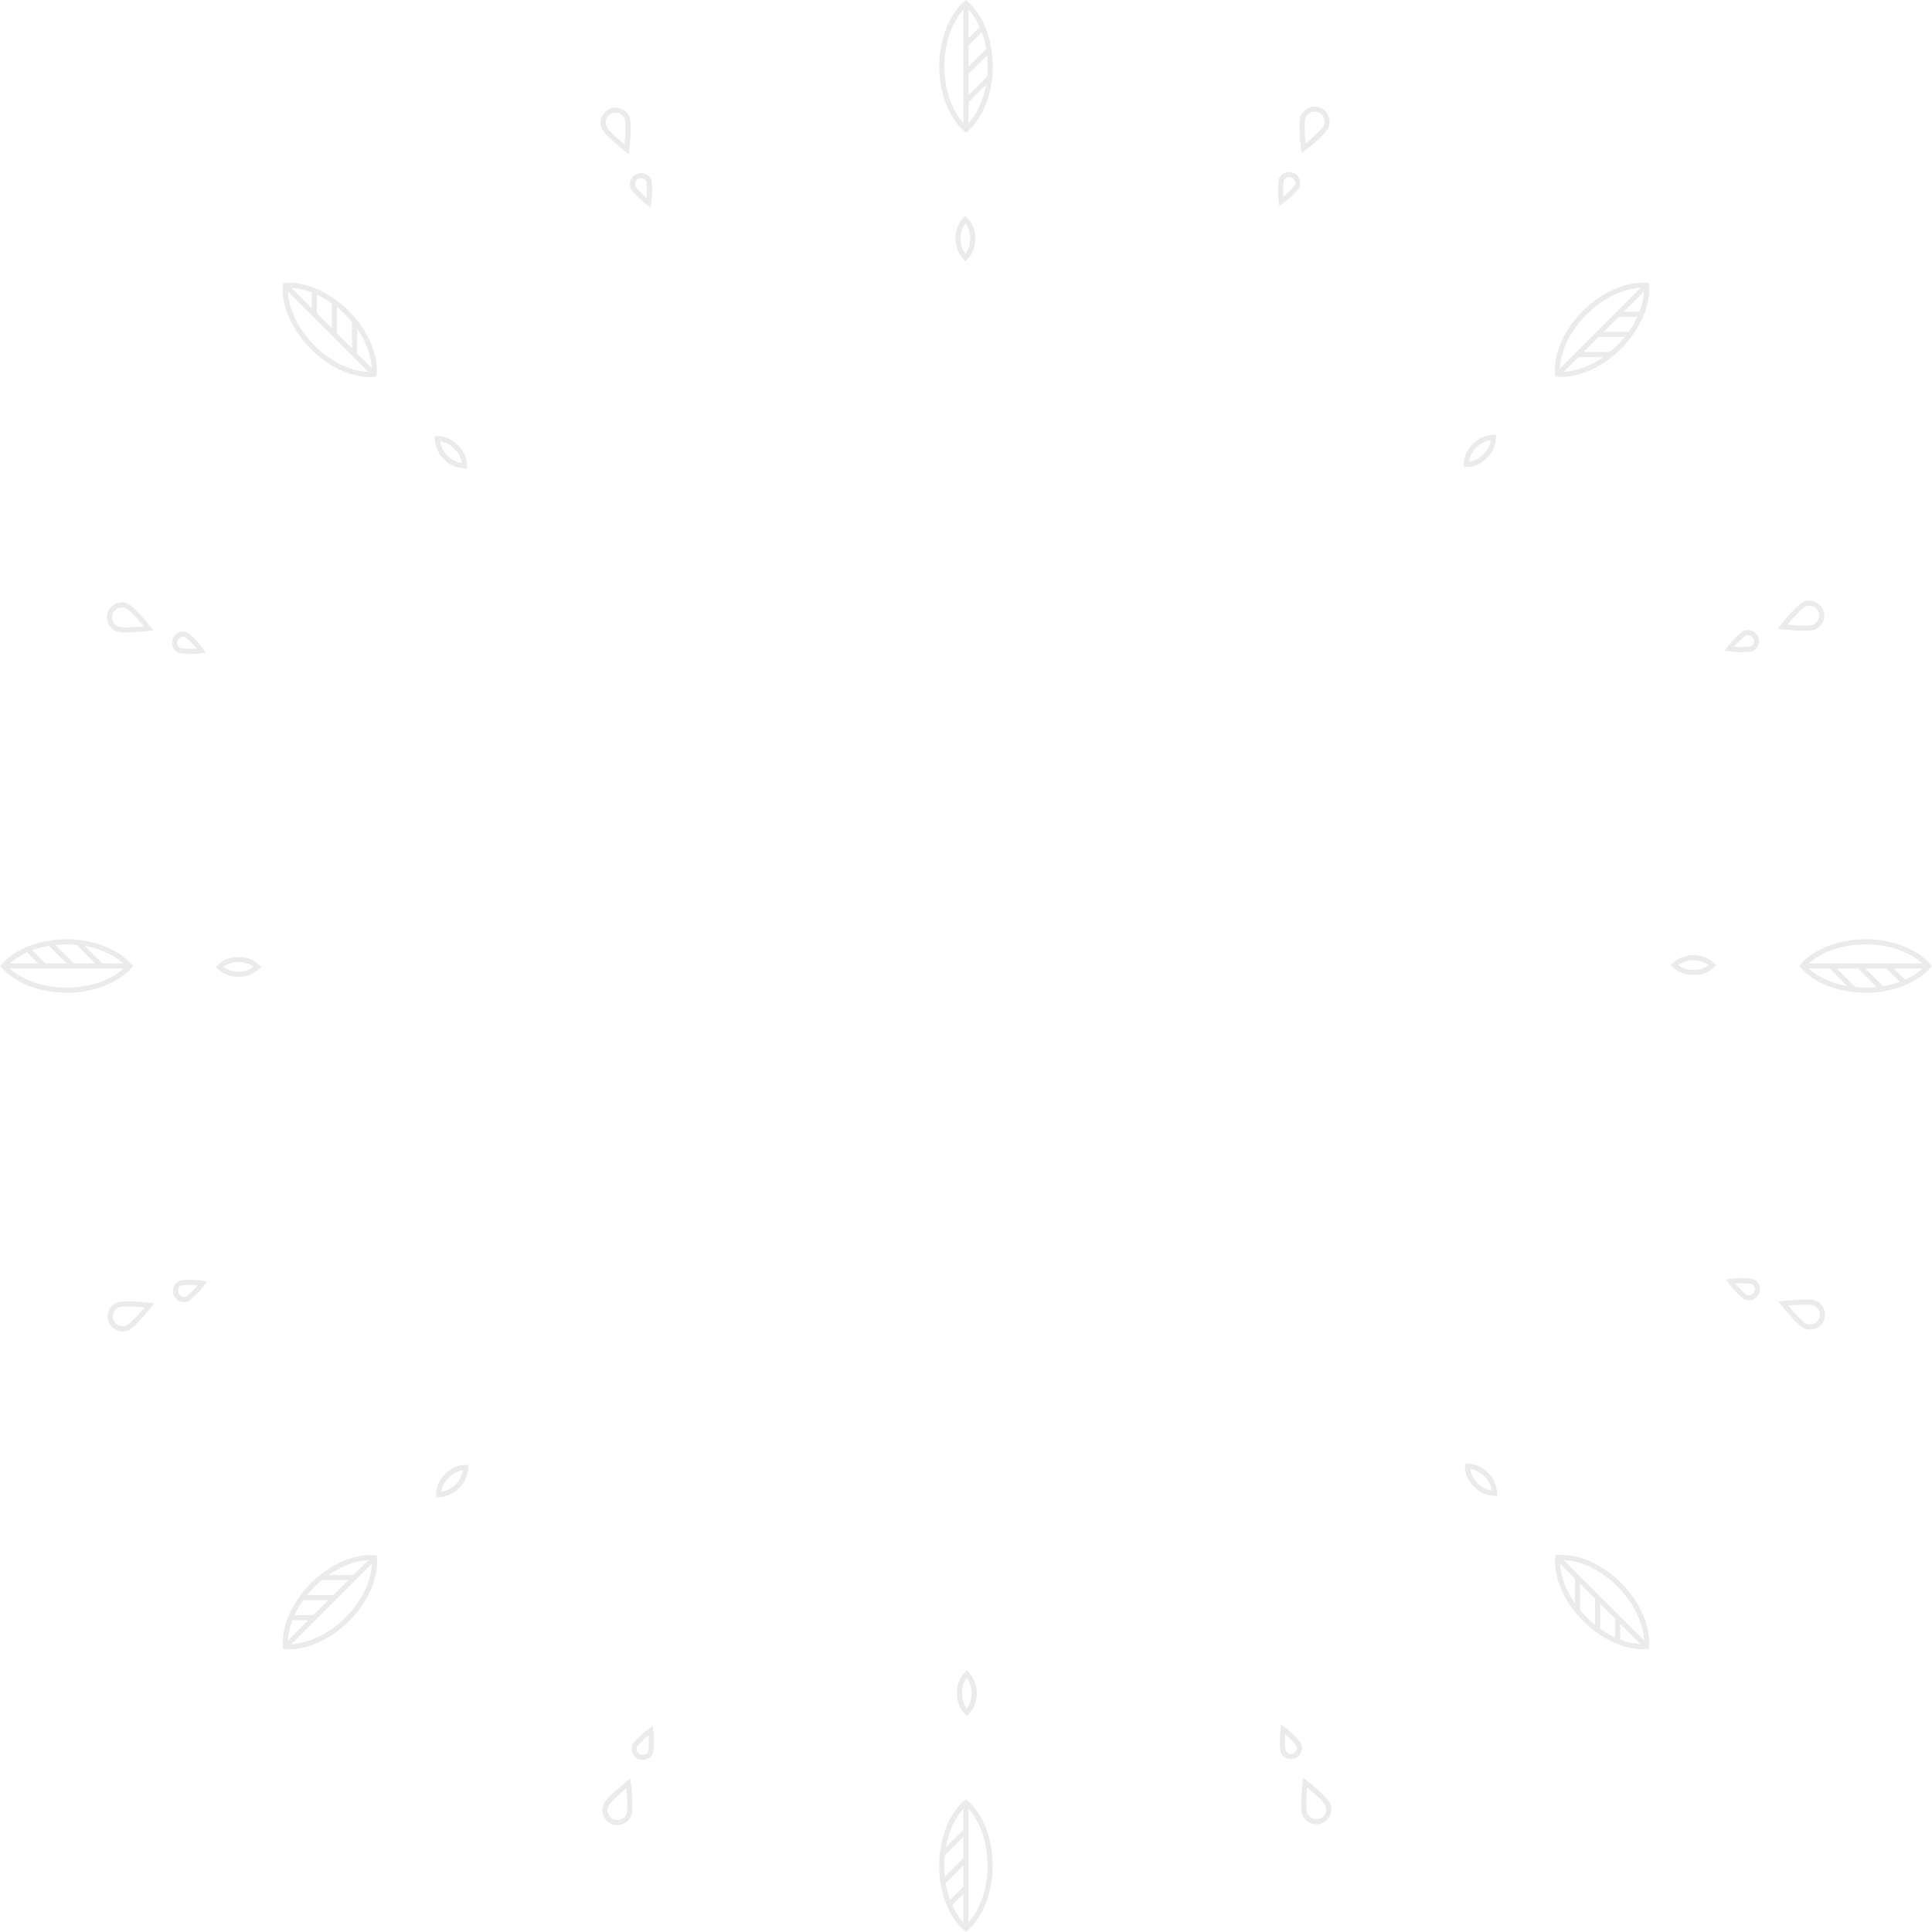
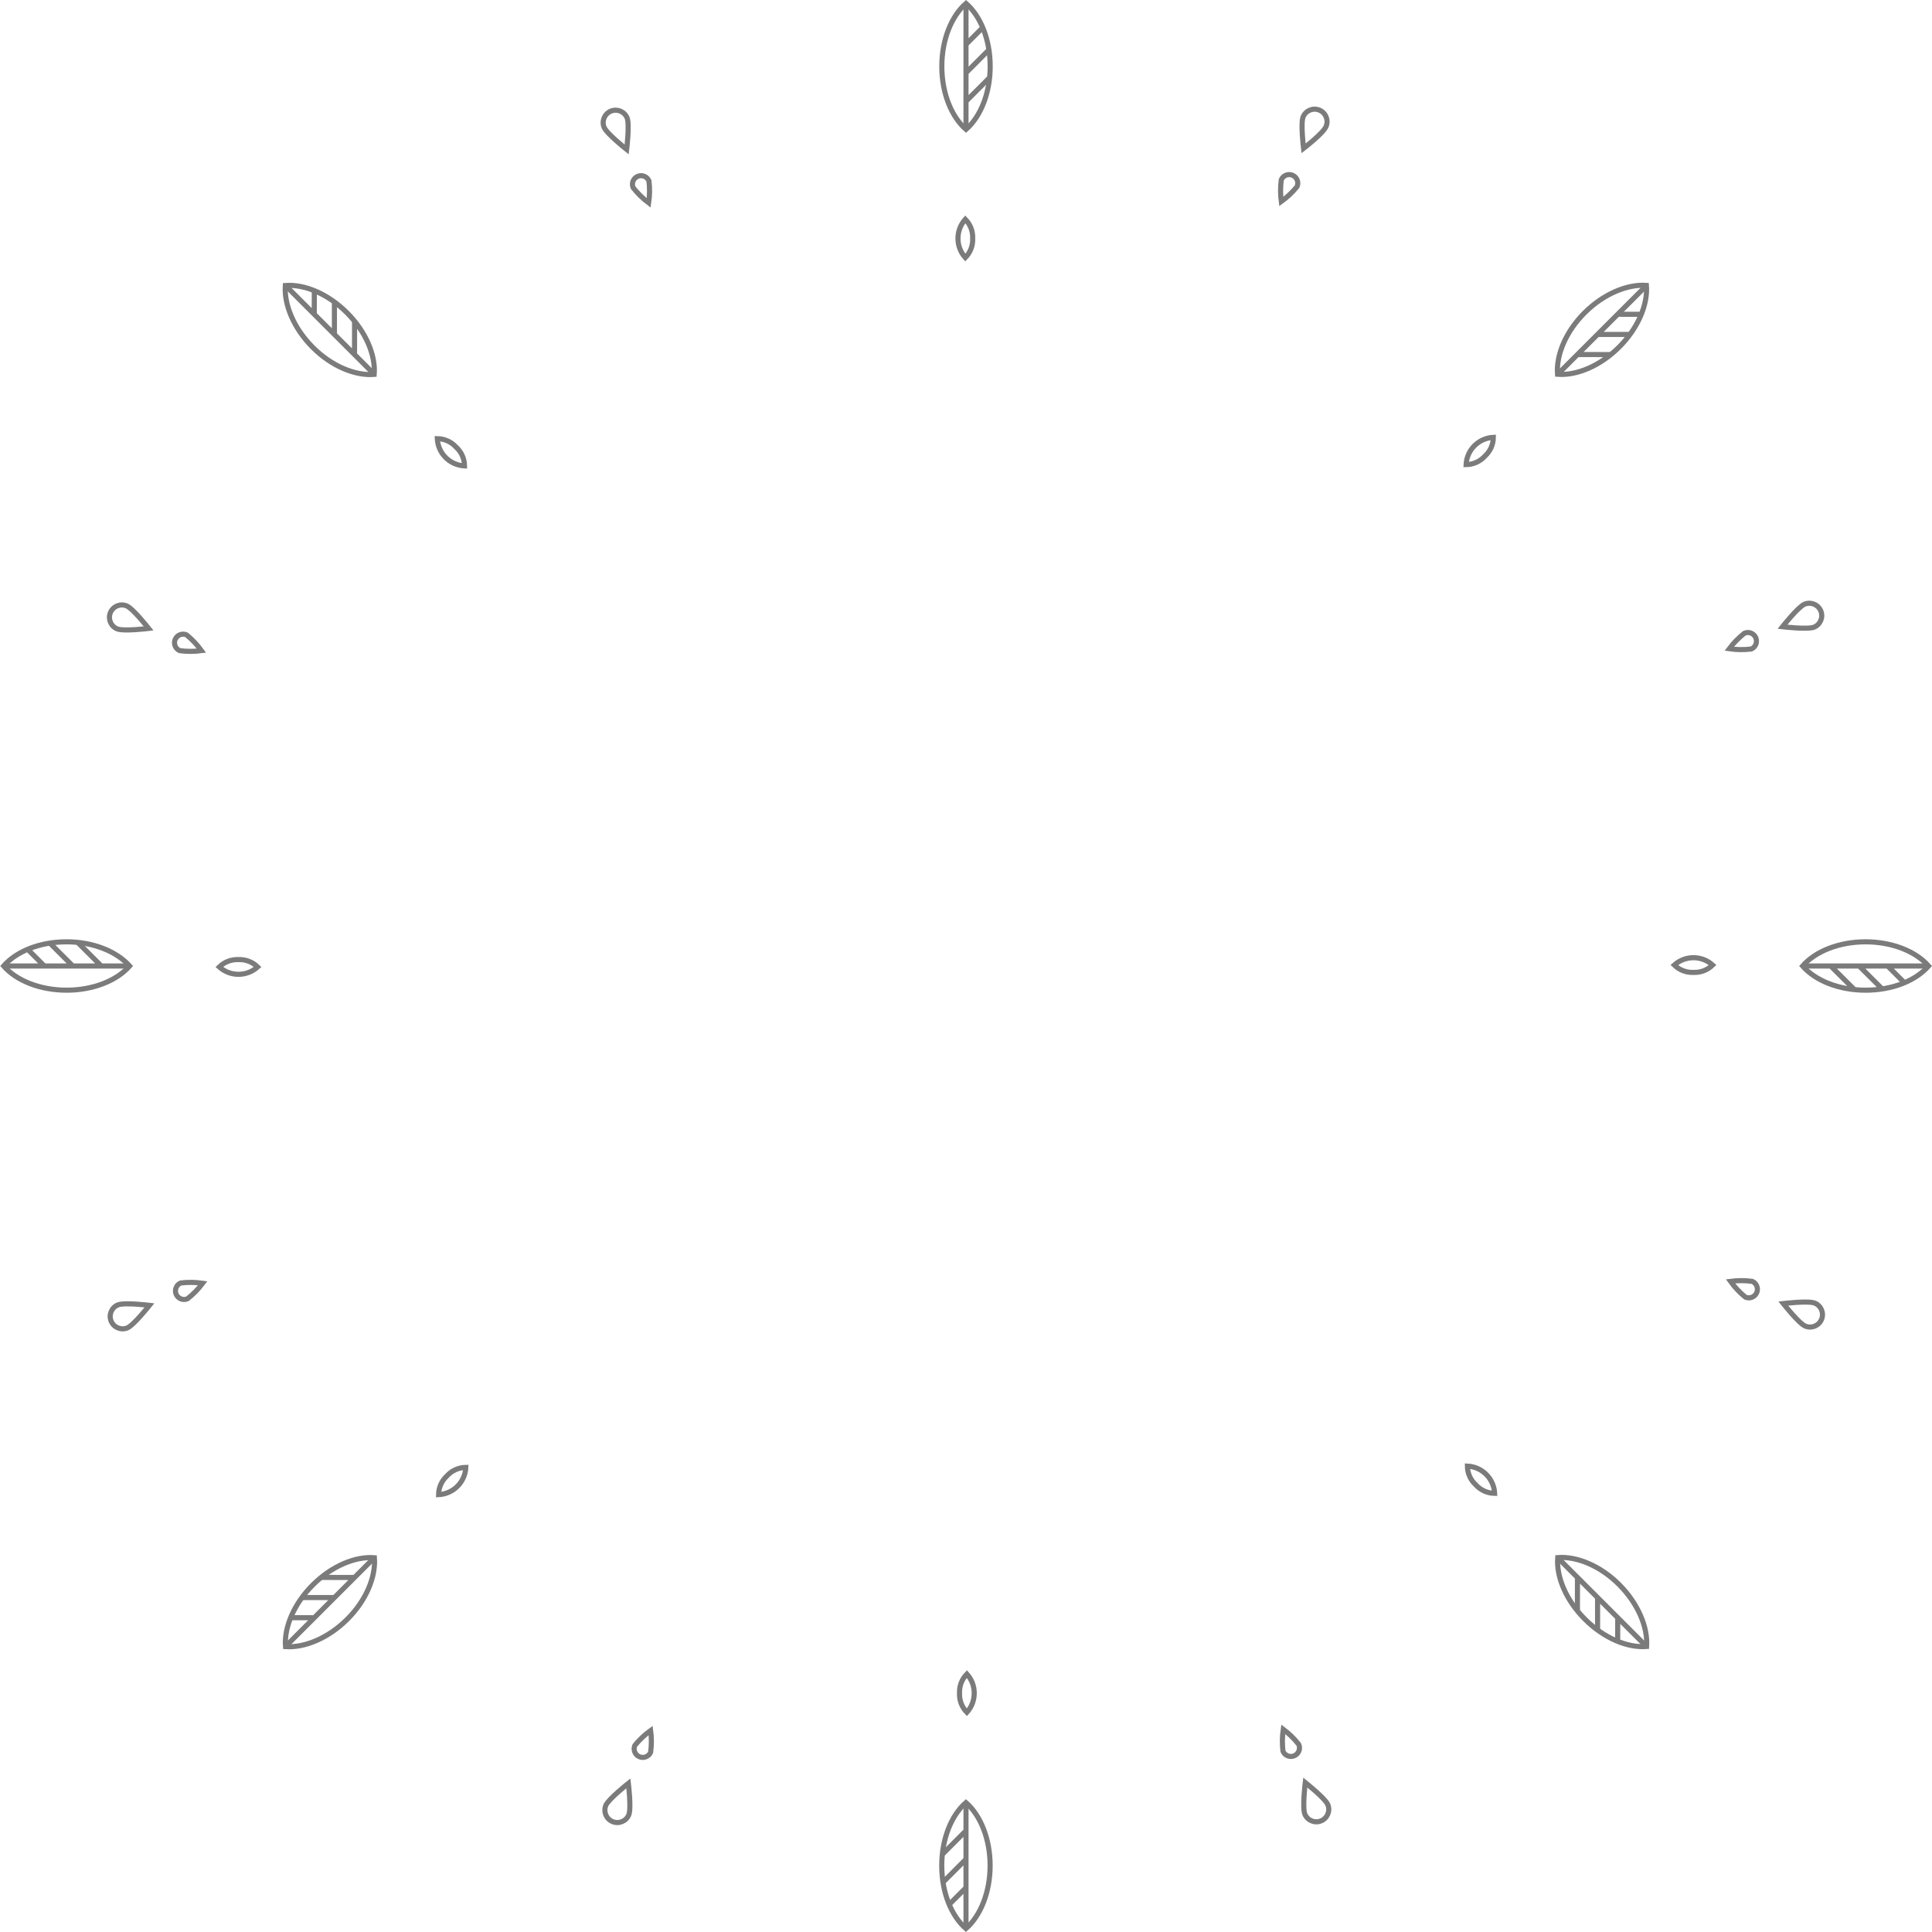
- <svg xmlns="http://www.w3.org/2000/svg" id="Слой_1" data-name="Слой 1" viewBox="0 0 283.6 283.6">
-   <defs>
-     <style>.cls-1{fill:none;stroke:#ebebeb;stroke-miterlimit:10;stroke-width:.75px}</style>
-   </defs>
-   <path class="cls-1" d="M180 55.45a3.78 3.78 0 0 0-1.08-2.81 4.21 4.21 0 0 0 0 5.63 3.78 3.78 0 0 0 1.08-2.82z" transform="translate(-37.22 -20.45)" />
-   <path class="cls-1" d="M145.2 11.46l-3.42 3.43m3.32-7.51l-3.32 3.33m2.36-6.54l-2.36 2.36M141.8.5v18.49" />
-   <path class="cls-1" d="M182.57 30.2c0-4-1.43-7.4-3.55-9.25-2.12 1.85-3.55 5.3-3.55 9.25s1.43 7.4 3.55 9.25c2.12-1.85 3.55-5.3 3.55-9.25zm-78.41 55.87a3.78 3.78 0 0 0-2.75-1.23 4.21 4.21 0 0 0 4 4 3.78 3.78 0 0 0-1.25-2.77z" transform="translate(-37.22 -20.45)" />
-   <path class="cls-1" d="M52.05 47.23l-.01 4.84m-2.95-7.65v4.7m-2.95-6.3l-.01 3.35m-4.25-4.29l13.08 13.08" />
-   <path class="cls-1" d="M88.15 66.36c-2.79-2.79-6.24-4.22-9.05-4-.19 2.81 1.23 6.26 4 9.05s6.24 4.22 9.05 4c.22-2.81-1.2-6.25-4-9.05zm-15.93 94.95a3.78 3.78 0 0 0-2.81 1.08 4.21 4.21 0 0 0 5.63 0 3.78 3.78 0 0 0-2.82-1.08z" transform="translate(-37.22 -20.45)" />
-   <path class="cls-1" d="M11.46 138.39l3.43 3.43m-7.51-3.32l3.33 3.32m-6.54-2.36l2.36 2.36M.5 141.8h18.49" />
-   <path class="cls-1" d="M47 158.7c-4 0-7.4 1.43-9.25 3.55 1.85 2.12 5.3 3.55 9.25 3.55s7.4-1.43 9.25-3.55c-1.89-2.12-5.33-3.55-9.25-3.55zm55.83 78.4a3.78 3.78 0 0 0-1.23 2.75 4.21 4.21 0 0 0 4-4 3.78 3.78 0 0 0-2.77 1.25z" transform="translate(-37.22 -20.45)" />
-   <path class="cls-1" d="M47.23 231.55l4.84.01m-7.65 2.95h4.7m-6.3 2.95l3.35.01m-4.29 4.25l13.08-13.08" />
-   <path class="cls-1" d="M83.13 253.11c-2.79 2.79-4.22 6.24-4 9.05 2.81.19 6.26-1.23 9.05-4s4.22-6.24 4-9.05c-2.81-.22-6.26 1.21-9.05 4zM178.07 269a3.78 3.78 0 0 0 1.08 2.81 4.21 4.21 0 0 0 0-5.63 3.78 3.78 0 0 0-1.08 2.82z" transform="translate(-37.22 -20.45)" />
-   <path class="cls-1" d="M138.39 272.14l3.43-3.43m-3.32 7.51l3.32-3.33m-2.36 6.54l2.36-2.36m-.02 6.03v-18.5" />
-   <path class="cls-1" d="M175.46 294.3c0 4 1.43 7.4 3.55 9.25 2.12-1.85 3.55-5.3 3.55-9.25s-1.43-7.4-3.55-9.25c-2.12 1.85-3.55 5.3-3.55 9.25zm78.41-55.87a3.78 3.78 0 0 0 2.75 1.23 4.21 4.21 0 0 0-4-4 3.78 3.78 0 0 0 1.25 2.77z" transform="translate(-37.22 -20.45)" />
-   <path class="cls-1" d="M231.55 236.37l.01-4.84m2.95 7.65v-4.7m2.95 6.3l.01-3.35m4.25 4.29l-13.08-13.08" />
-   <path class="cls-1" d="M269.88 258.14c2.79 2.79 6.24 4.22 9.05 4 .19-2.81-1.23-6.26-4-9.05s-6.24-4.22-9.05-4c-.22 2.81 1.2 6.25 4 9.05zm15.93-94.95a3.78 3.78 0 0 0 2.81-1.08 4.21 4.21 0 0 0-5.63 0 3.78 3.78 0 0 0 2.82 1.08z" transform="translate(-37.22 -20.45)" />
-   <path class="cls-1" d="M272.14 145.2l-3.43-3.42m7.51 3.32l-3.33-3.32m6.54 2.36l-2.36-2.36m6.03.02h-18.5" />
-   <path class="cls-1" d="M311.07 165.8c4 0 7.4-1.43 9.25-3.55-1.85-2.12-5.3-3.55-9.25-3.55s-7.4 1.43-9.25 3.55c1.85 2.12 5.29 3.55 9.25 3.55zM255.2 87.4a3.78 3.78 0 0 0 1.23-2.75 4.21 4.21 0 0 0-4 4 3.78 3.78 0 0 0 2.77-1.25z" transform="translate(-37.22 -20.45)" />
-   <path class="cls-1" d="M236.37 52.05l-4.84-.01m7.65-2.95h-4.7m6.3-2.95l-3.35-.01m4.29-4.25l-13.08 13.08" />
-   <path class="cls-1" d="M274.9 71.39c2.79-2.79 4.22-6.24 4-9.05-2.81-.19-6.26 1.23-9.05 4s-4.22 6.24-4 9.05c2.81.22 6.26-1.21 9.05-4zM129.27 37.75a1.82 1.82 0 1 0-3.37 1.4c.39.93 3.31 3.24 3.31 3.24s.45-3.71.06-4.64zm3.21 9.25a1.26 1.26 0 1 0-2.32 1 12.2 12.2 0 0 0 2.28 2.23 12.2 12.2 0 0 0 .04-3.23zm-76.67 62.39a1.82 1.82 0 0 0-1.4 3.37c.93.39 4.63-.06 4.63-.06s-2.3-2.93-3.23-3.31zm8.79 4.25a1.26 1.26 0 0 0-1 2.32 12.2 12.2 0 0 0 3.19 0 12.2 12.2 0 0 0-2.19-2.32zM54.52 212a1.82 1.82 0 1 0 1.4 3.37c.93-.39 3.24-3.31 3.24-3.31s-3.71-.45-4.64-.06zm9.22-3.22a1.26 1.26 0 0 0 1 2.32 12.2 12.2 0 0 0 2.23-2.28 12.2 12.2 0 0 0-3.23-.04zm62.41 76.68a1.82 1.82 0 1 0 3.37 1.4c.39-.93-.06-4.63-.06-4.63s-2.92 2.3-3.31 3.23zm4.26-8.8a1.26 1.26 0 1 0 2.32 1 12.2 12.2 0 0 0 0-3.19 12.2 12.2 0 0 0-2.32 2.19zm98.35 10.09a1.82 1.82 0 1 0 3.37-1.4c-.39-.93-3.31-3.24-3.31-3.24s-.45 3.71-.06 4.64zm-3.21-9.23a1.26 1.26 0 1 0 2.32-1 12.2 12.2 0 0 0-2.28-2.23 12.2 12.2 0 0 0-.04 3.23zm76.67-62.41a1.82 1.82 0 0 0 1.4-3.37c-.93-.39-4.63.06-4.63.06s2.3 2.93 3.23 3.31zm-8.79-4.25a1.26 1.26 0 0 0 1-2.32 12.2 12.2 0 0 0-3.19 0 12.2 12.2 0 0 0 2.19 2.32zm10.08-98.35a1.82 1.82 0 1 0-1.4-3.37c-.93.39-3.24 3.31-3.24 3.31s3.71.44 4.64.06zm-9.22 3.21a1.26 1.26 0 1 0-1-2.32 12.2 12.2 0 0 0-2.23 2.28 12.2 12.2 0 0 0 3.23.04zM231.88 39a1.82 1.82 0 0 0-3.37-1.4c-.39.93.06 4.63.06 4.63s2.92-2.23 3.31-3.23zm-4.26 8.84a1.26 1.26 0 0 0-2.32-1 12.2 12.2 0 0 0 0 3.19 12.2 12.2 0 0 0 2.32-2.19z" transform="translate(-37.22 -20.45)" />
+ <svg xmlns="http://www.w3.org/2000/svg" viewBox="0 0 283.6 283.6">
+   <g fill="none" stroke="#7b7b7b" stroke-miterlimit="10" stroke-width=".75">
+     <path d="m180 55.45a3.78 3.78 0 0 0 -1.08-2.81 4.21 4.21 0 0 0 0 5.63 3.78 3.78 0 0 0 1.08-2.82z" transform="translate(-37.22 -20.45)" />
+     <path d="m145.2 11.46-3.42 3.43m3.32-7.51-3.32 3.33m2.36-6.54-2.36 2.36m.02-6.03v18.49" />
+     <path d="m182.57 30.2c0-4-1.43-7.4-3.55-9.25-2.12 1.85-3.55 5.3-3.55 9.25s1.43 7.4 3.55 9.25c2.12-1.85 3.55-5.3 3.55-9.25zm-78.41 55.87a3.78 3.78 0 0 0 -2.75-1.23 4.21 4.21 0 0 0 4 4 3.78 3.78 0 0 0 -1.25-2.77z" transform="translate(-37.22 -20.45)" />
+     <path d="m52.05 47.23-.01 4.84m-2.95-7.65v4.7m-2.95-6.3-.01 3.35m-4.25-4.29 13.08 13.08" />
+     <path d="m88.15 66.36c-2.79-2.79-6.24-4.22-9.05-4-.19 2.81 1.23 6.26 4 9.05s6.24 4.22 9.05 4c.22-2.81-1.2-6.25-4-9.05zm-15.93 94.95a3.78 3.78 0 0 0 -2.81 1.08 4.21 4.21 0 0 0 5.63 0 3.78 3.78 0 0 0 -2.82-1.08z" transform="translate(-37.22 -20.45)" />
+     <path d="m11.46 138.39 3.43 3.43m-7.51-3.32 3.33 3.32m-6.54-2.36 2.36 2.36m-6.03-.02h18.49" />
+     <path d="m47 158.7c-4 0-7.4 1.43-9.25 3.55 1.85 2.12 5.3 3.55 9.25 3.55s7.4-1.43 9.25-3.55c-1.89-2.12-5.33-3.55-9.25-3.55zm55.83 78.4a3.78 3.78 0 0 0 -1.23 2.75 4.21 4.21 0 0 0 4-4 3.78 3.78 0 0 0 -2.77 1.25z" transform="translate(-37.22 -20.45)" />
+     <path d="m47.23 231.55 4.84.01m-7.65 2.95h4.7m-6.3 2.95 3.35.01m-4.29 4.25 13.08-13.08" />
+     <path d="m83.13 253.11c-2.79 2.79-4.22 6.24-4 9.05 2.81.19 6.26-1.23 9.05-4s4.22-6.24 4-9.05c-2.81-.22-6.26 1.21-9.05 4zm94.94 15.89a3.78 3.78 0 0 0 1.08 2.81 4.21 4.21 0 0 0 0-5.63 3.78 3.78 0 0 0 -1.08 2.82z" transform="translate(-37.22 -20.45)" />
+     <path d="m138.39 272.14 3.43-3.43m-3.32 7.51 3.32-3.33m-2.36 6.54 2.36-2.36m-.02 6.03v-18.5" />
+     <path d="m175.46 294.3c0 4 1.43 7.4 3.55 9.25 2.12-1.85 3.55-5.3 3.55-9.25s-1.43-7.4-3.55-9.25c-2.12 1.85-3.55 5.3-3.55 9.25zm78.41-55.87a3.78 3.78 0 0 0 2.75 1.23 4.21 4.21 0 0 0 -4-4 3.78 3.78 0 0 0 1.25 2.77z" transform="translate(-37.22 -20.45)" />
+     <path d="m231.55 236.37.01-4.84m2.95 7.65v-4.7m2.95 6.3.01-3.35m4.25 4.29-13.08-13.08" />
+     <path d="m269.88 258.14c2.79 2.79 6.24 4.22 9.05 4 .19-2.81-1.23-6.26-4-9.05s-6.24-4.22-9.05-4c-.22 2.81 1.2 6.25 4 9.05zm15.93-94.95a3.78 3.78 0 0 0 2.81-1.08 4.21 4.21 0 0 0 -5.63 0 3.78 3.78 0 0 0 2.82 1.08z" transform="translate(-37.22 -20.45)" />
+     <path d="m272.14 145.2-3.43-3.42m7.51 3.32-3.33-3.32m6.54 2.36-2.36-2.36m6.03.02h-18.5" />
+     <path d="m311.07 165.8c4 0 7.4-1.43 9.25-3.55-1.85-2.12-5.3-3.55-9.25-3.55s-7.4 1.43-9.25 3.55c1.85 2.12 5.29 3.55 9.25 3.55zm-55.87-78.4a3.78 3.78 0 0 0 1.23-2.75 4.21 4.21 0 0 0 -4 4 3.78 3.78 0 0 0 2.77-1.25z" transform="translate(-37.22 -20.45)" />
+     <path d="m236.37 52.05-4.84-.01m7.65-2.95h-4.7m6.3-2.95-3.35-.01m4.29-4.25-13.08 13.08" />
+     <path d="m274.9 71.39c2.79-2.79 4.22-6.24 4-9.05-2.81-.19-6.26 1.23-9.05 4s-4.22 6.24-4 9.05c2.81.22 6.26-1.21 9.05-4zm-145.63-33.64a1.82 1.82 0 1 0 -3.37 1.4c.39.93 3.31 3.24 3.31 3.24s.45-3.71.06-4.64zm3.21 9.25a1.26 1.26 0 1 0 -2.32 1 12.2 12.2 0 0 0 2.28 2.23 12.2 12.2 0 0 0 .04-3.23zm-76.67 62.39a1.82 1.82 0 0 0 -1.4 3.37c.93.39 4.63-.06 4.63-.06s-2.3-2.93-3.23-3.31zm8.79 4.25a1.26 1.26 0 0 0 -1 2.32 12.2 12.2 0 0 0 3.19 0 12.2 12.2 0 0 0 -2.19-2.32zm-10.08 98.36a1.82 1.82 0 1 0 1.4 3.37c.93-.39 3.24-3.31 3.24-3.31s-3.71-.45-4.64-.06zm9.22-3.22a1.26 1.26 0 0 0 1 2.32 12.2 12.2 0 0 0 2.23-2.28 12.2 12.2 0 0 0 -3.23-.04zm62.41 76.68a1.82 1.82 0 1 0 3.37 1.4c.39-.93-.06-4.63-.06-4.63s-2.92 2.3-3.31 3.23zm4.26-8.8a1.26 1.26 0 1 0 2.32 1 12.2 12.2 0 0 0 0-3.19 12.2 12.2 0 0 0 -2.32 2.19zm98.35 10.09a1.82 1.82 0 1 0 3.37-1.4c-.39-.93-3.31-3.24-3.31-3.24s-.45 3.71-.06 4.64zm-3.21-9.23a1.26 1.26 0 1 0 2.32-1 12.2 12.2 0 0 0 -2.28-2.23 12.2 12.2 0 0 0 -.04 3.23zm76.67-62.41a1.82 1.82 0 0 0 1.4-3.37c-.93-.39-4.63.06-4.63.06s2.3 2.93 3.23 3.31zm-8.79-4.25a1.26 1.26 0 0 0 1-2.32 12.2 12.2 0 0 0 -3.19 0 12.2 12.2 0 0 0 2.19 2.32zm10.08-98.35a1.82 1.82 0 1 0 -1.4-3.37c-.93.39-3.24 3.31-3.24 3.31s3.71.44 4.64.06zm-9.22 3.21a1.26 1.26 0 1 0 -1-2.32 12.2 12.2 0 0 0 -2.23 2.28 12.2 12.2 0 0 0 3.23.04zm-62.41-76.72a1.82 1.82 0 0 0 -3.37-1.4c-.39.93.06 4.63.06 4.63s2.92-2.23 3.31-3.23zm-4.26 8.84a1.26 1.26 0 0 0 -2.32-1 12.2 12.2 0 0 0 0 3.19 12.2 12.2 0 0 0 2.32-2.19z" transform="translate(-37.22 -20.45)" />
+   </g>
</svg>
